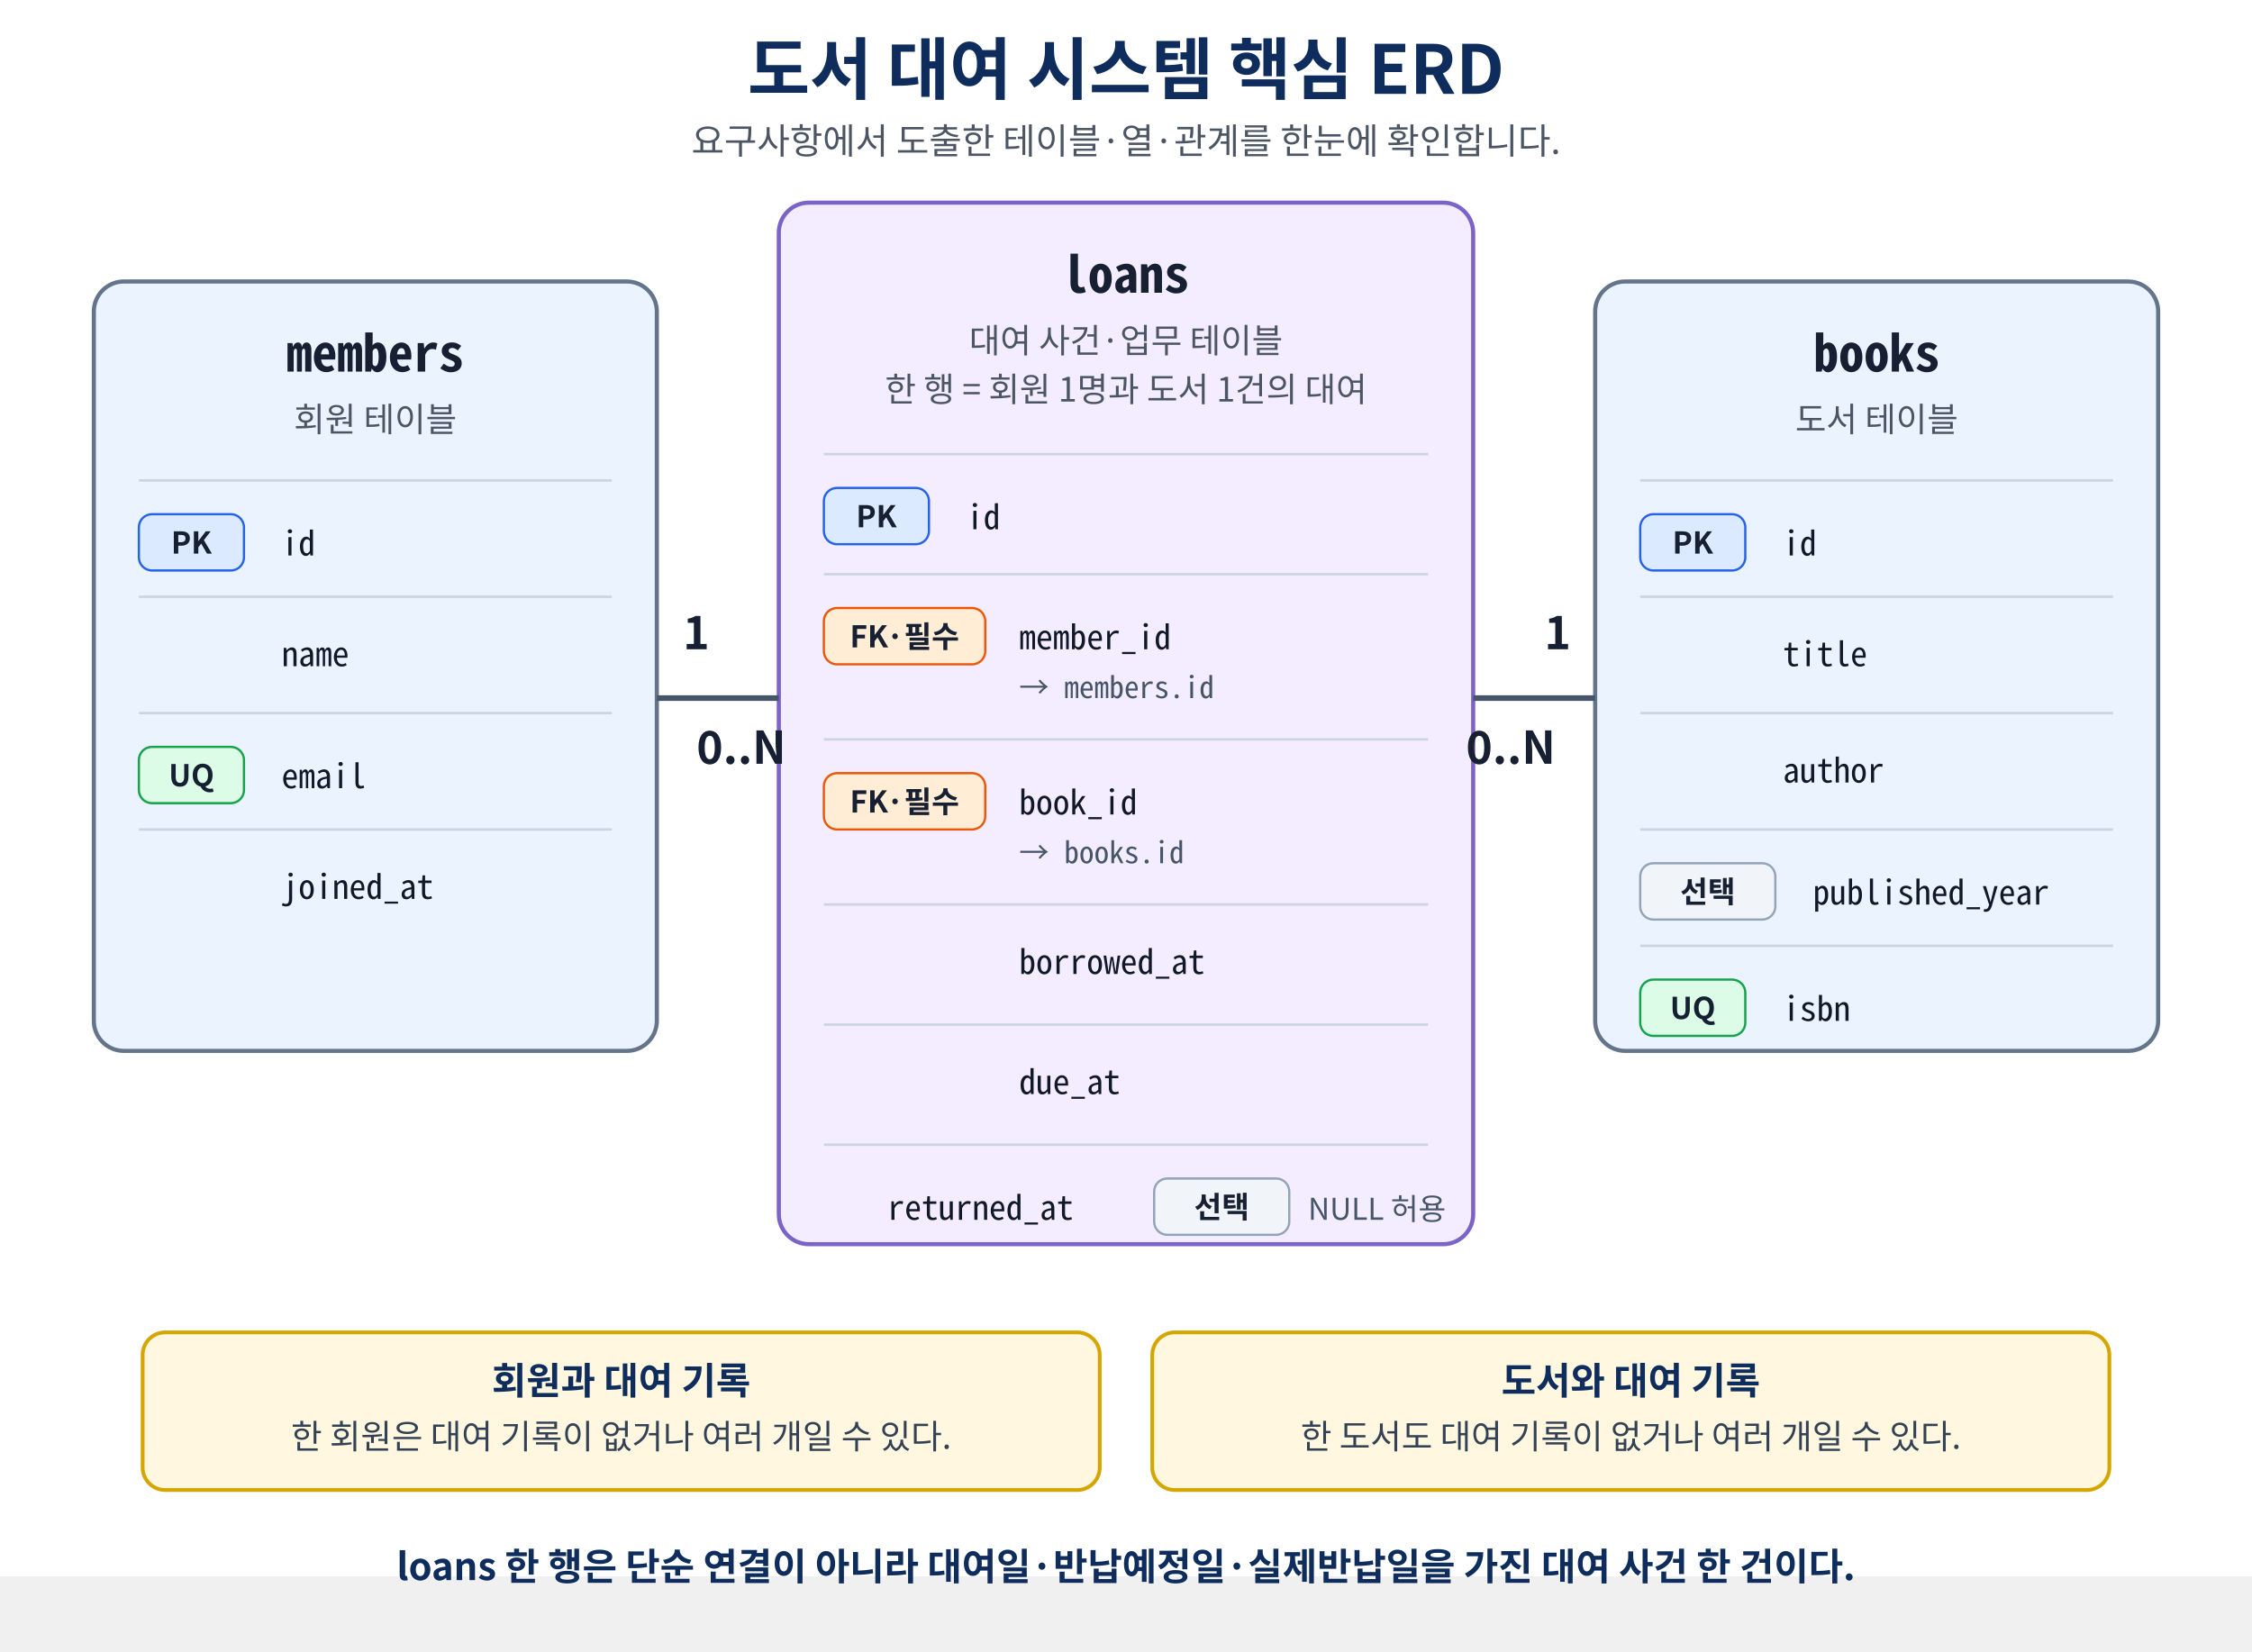
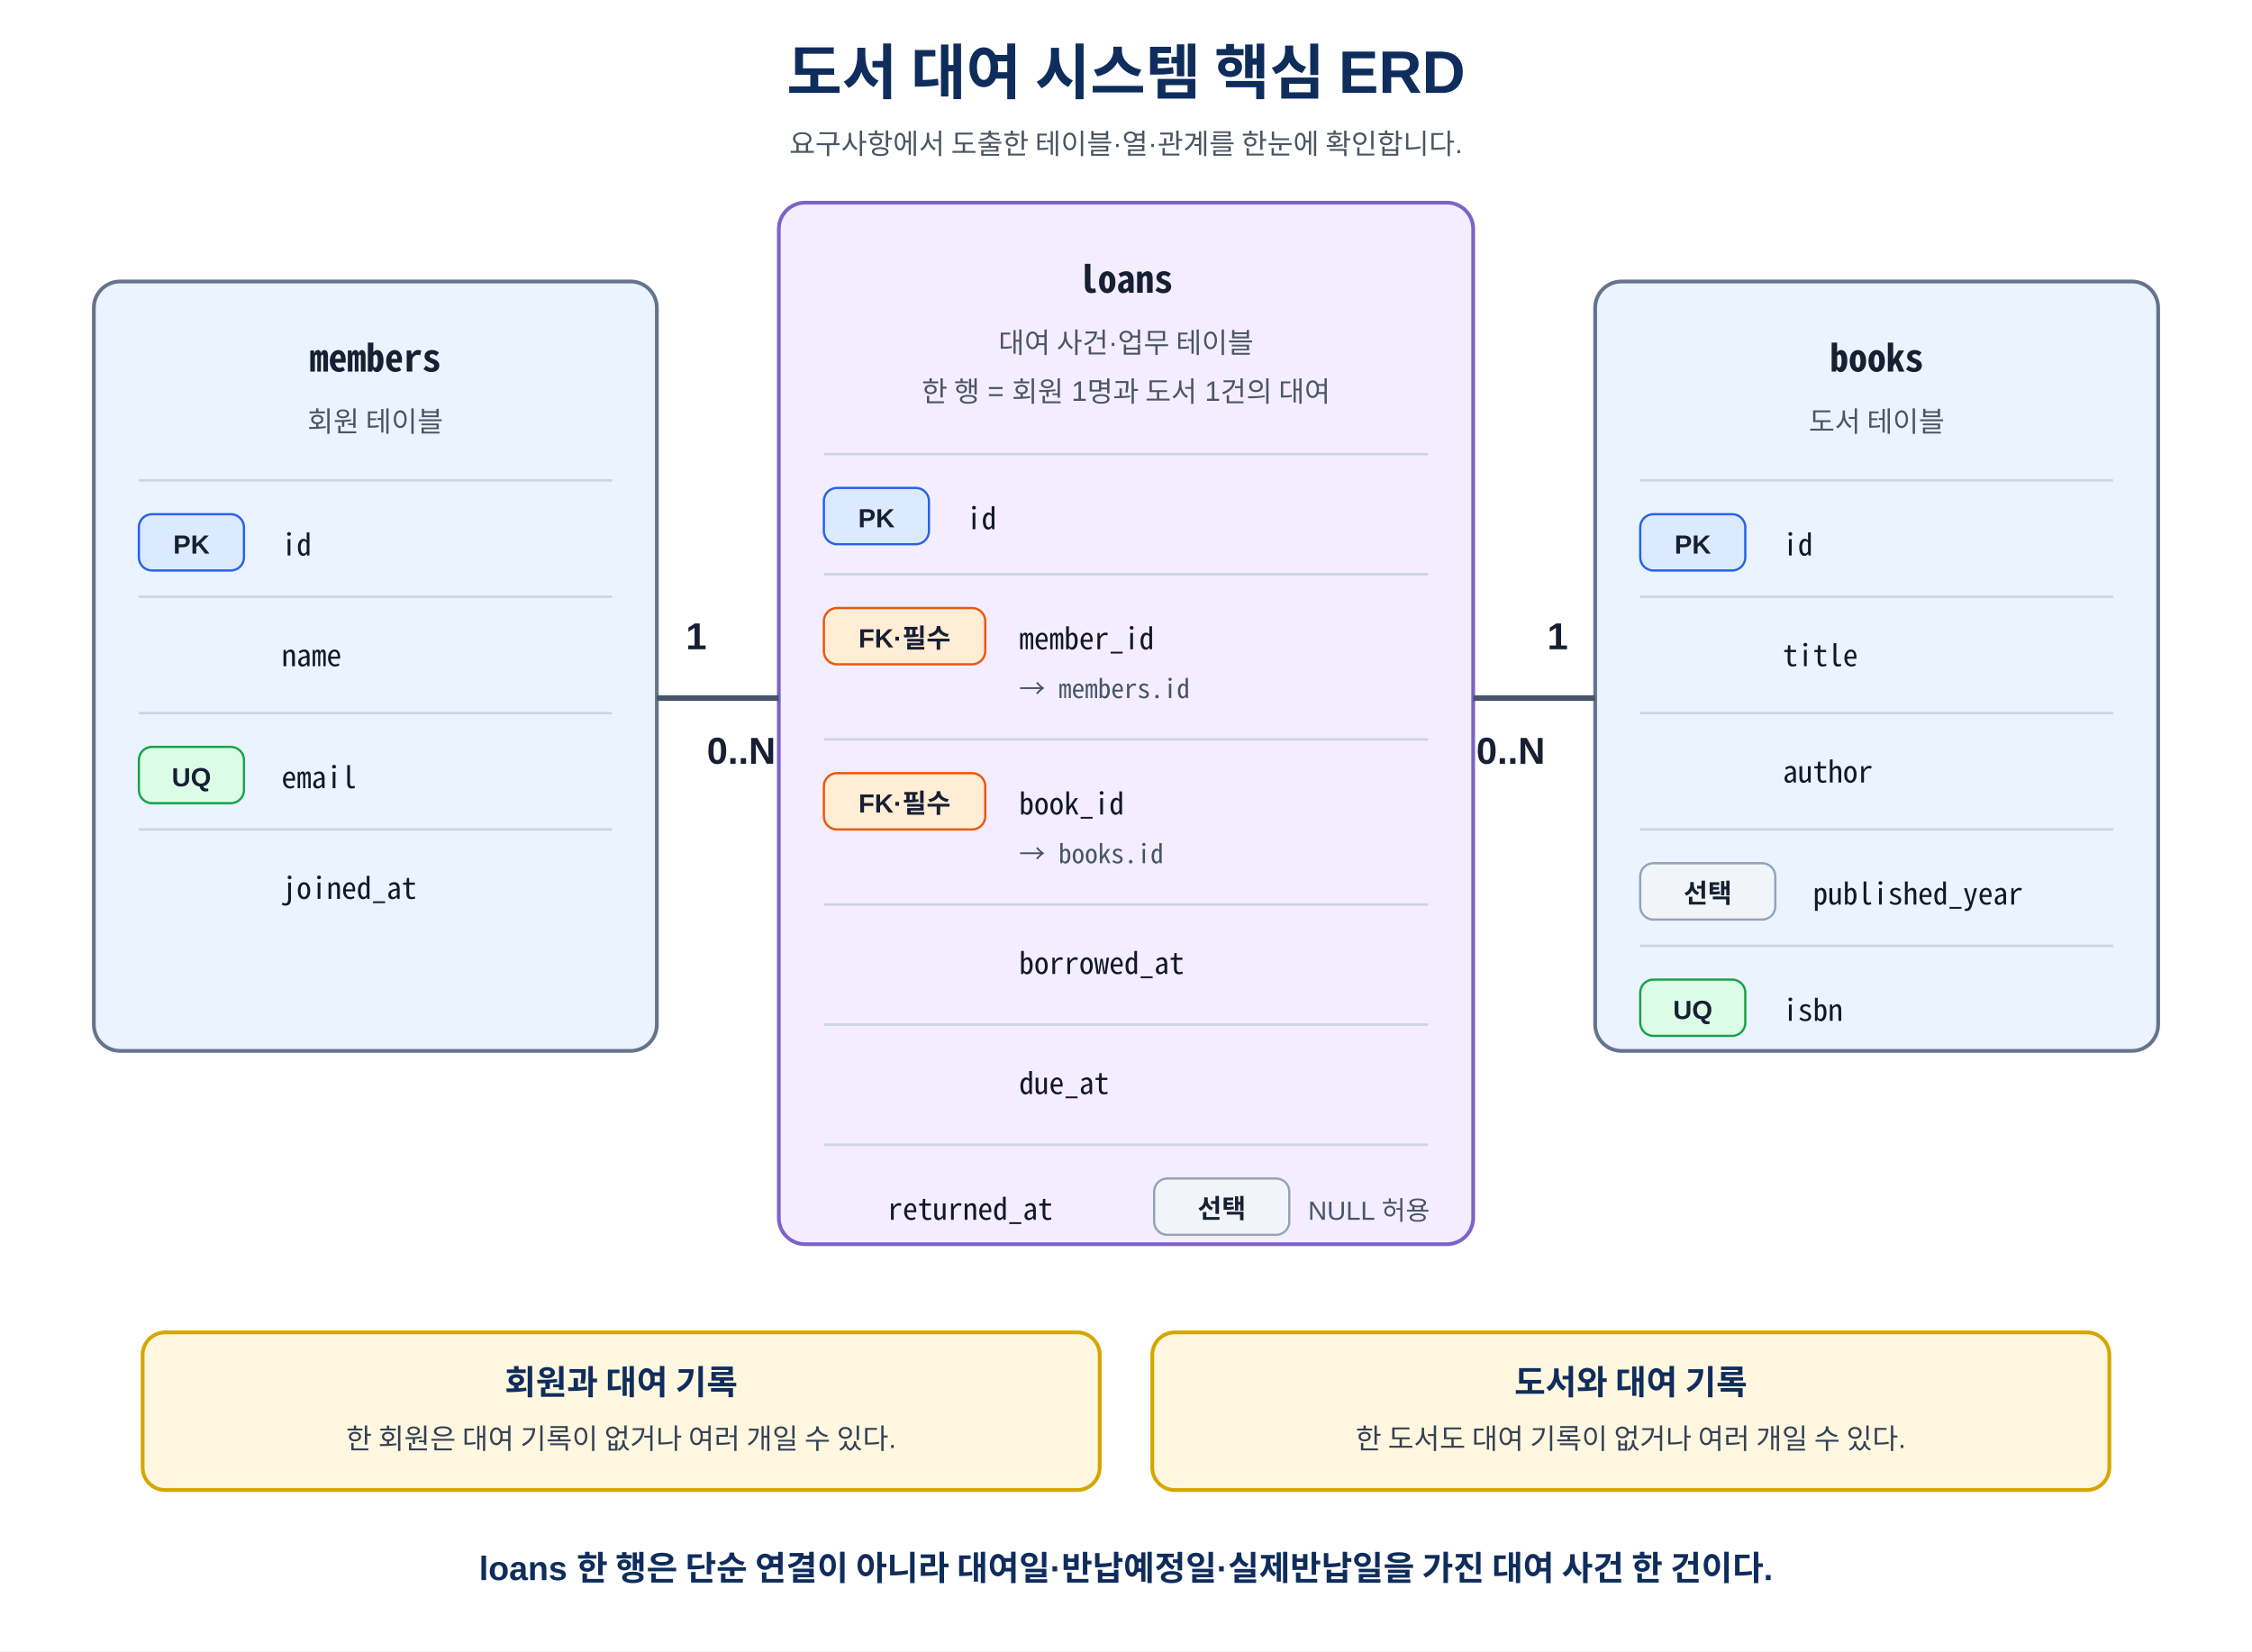
<svg xmlns="http://www.w3.org/2000/svg" width="100%" viewBox="0 0 1200 880" role="img" aria-labelledby="title desc">
  <style>
    text {
-       font-family: "Malgun Gothic", "NanumSquare", "Noto Sans CJK KR", "Apple SD Gothic Neo", "Noto Sans KR", "UnDotum", Arial, sans-serif;
+       font-family: "Malgun Gothic", "Apple SD Gothic Neo", "Noto Sans KR", Arial, sans-serif;
      fill: #1f2937;
    }
-     .code {
-       font-family: Consolas, D2Coding, "Noto Sans Mono CJK KR", Menlo, monospace;
-     }
-     .title {
-       font-size: 36px;
-       font-weight: 700;
-       text-anchor: middle;
-       fill: #0f2d5c;
-     }
-     .subtitle {
-       font-size: 19px;
-       text-anchor: middle;
-       fill: #4b5563;
-     }
-     .card {
-       stroke: #64748b;
-       stroke-width: 2.2;
-       rx: 16;
-     }
-     .entity {
-       fill: #eaf3ff;
-     }
-     .event {
-       fill: #f3edff;
-       stroke: #7c63c7;
-     }
-     .table-name {
-       font-size: 27px;
-       font-weight: 700;
-       text-anchor: middle;
-       fill: #172033;
-     }
-     .role {
-       font-size: 18px;
-       text-anchor: middle;
-       fill: #4b5563;
-     }
-     .row-line {
-       stroke: #cbd5e1;
-       stroke-width: 1.3;
-     }
-     .field {
-       font-size: 18px;
-       fill: #111827;
-     }
-     .ref {
-       font-size: 16px;
-       fill: #475569;
-     }
-     .badge {
-       stroke-width: 1.2;
-       rx: 7;
-     }
-     .pk {
-       fill: #dbeafe;
-       stroke: #2563eb;
-     }
-     .fk {
-       fill: #ffedd5;
-       stroke: #ea580c;
-     }
-     .uq {
-       fill: #dcfce7;
-       stroke: #16a34a;
-     }
-     .nullable {
-       fill: #f1f5f9;
-       stroke: #94a3b8;
-     }
-     .badge-text {
-       font-size: 16px;
-       font-weight: 700;
-       text-anchor: middle;
-       fill: #172033;
-     }
-     .relationship {
-       stroke: #475569;
-       stroke-width: 3;
-       fill: none;
-     }
-     .cardinality {
-       font-size: 24px;
-       font-weight: 700;
-       text-anchor: middle;
-       fill: #172033;
-     }
-     .caption-card {
-       fill: #fff7df;
-       stroke: #d6a600;
-       stroke-width: 2;
-       rx: 12;
-     }
-     .caption {
-       font-size: 20px;
-       font-weight: 700;
-       text-anchor: middle;
-       fill: #0f2d5c;
-     }
-     .caption-small {
-       font-size: 18px;
-       text-anchor: middle;
-       fill: #334155;
-     }
+     .code {font-family: Consolas, D2Coding, "Noto Sans Mono CJK KR", Menlo, monospace;}
+     .title {font-size:32px;font-weight:700;text-anchor:middle;fill:#0f2d5c}
+     .subtitle {font-size:15px;text-anchor:middle;fill:#4b5563}
+     .card {stroke:#64748b;stroke-width:2;rx:14}
+     .entity {fill:#eaf3ff}
+     .event {fill:#f3edff;stroke:#7c63c7}
+     .table-name {font-size:20px;font-weight:700;text-anchor:middle;fill:#172033}
+     .role {font-size:15px;text-anchor:middle;fill:#4b5563}
+     .row-line {stroke:#cbd5e1;stroke-width:1.3}
+     .field {font-size:16px;fill:#111827}
+     .ref {font-size:14px;fill:#475569}
+     .badge {stroke-width:1.2;rx:7}
+     .pk {fill:#dbeafe;stroke:#2563eb}
+     .fk {fill:#ffedd5;stroke:#ea580c}
+     .uq {fill:#dcfce7;stroke:#16a34a}
+     .nullable {fill:#f1f5f9;stroke:#94a3b8}
+     .badge-text {font-size:14px;font-weight:700;text-anchor:middle;fill:#172033}
+     .relationship {stroke:#475569;stroke-width:3;fill:none}
+     .cardinality {font-size:20px;font-weight:700;text-anchor:middle;fill:#172033}
+     .caption-card {fill:#fff7df;stroke:#d6a600;stroke-width:2;rx:12}
+     .caption {font-size:18px;font-weight:700;text-anchor:middle;fill:#0f2d5c}
+     .caption-small {font-size:15px;text-anchor:middle;fill:#334155}
  </style>
-   <rect width="1200" height="840" fill="#ffffff" />
+   <rect width="1200" height="880" fill="#ffffff" />
  <text x="600" y="50" class="title">도서 대여 시스템 핵심 ERD</text>
  <text x="600" y="82" class="subtitle">요구사항에서 도출한 테이블·열·관계를 한눈에 확인합니다.</text>
  <g transform="translate(50 150)">
    <rect width="300" height="410" class="card entity" />
    <text x="150" y="48" class="table-name code">members</text>
    <text x="150" y="80" class="role">회원 테이블</text>
    <line x1="24" y1="106" x2="276" y2="106" class="row-line" />
    <g transform="translate(24 124)">
      <rect width="56" height="30" class="badge pk" />
      <text x="28" y="21" class="badge-text">PK</text>
      <text x="76" y="22" class="field code">id</text>
    </g>
    <line x1="24" y1="168" x2="276" y2="168" class="row-line" />
    <text x="100" y="205" class="field code">name</text>
    <line x1="24" y1="230" x2="276" y2="230" class="row-line" />
    <g transform="translate(24 248)">
      <rect width="56" height="30" class="badge uq" />
      <text x="28" y="21" class="badge-text">UQ</text>
      <text x="76" y="22" class="field code">email</text>
    </g>
    <line x1="24" y1="292" x2="276" y2="292" class="row-line" />
    <text x="100" y="329" class="field code">joined_at</text>
  </g>
  <g transform="translate(415 108)">
    <rect width="370" height="555" class="card event" />
    <text x="185" y="48" class="table-name code">loans</text>
    <text x="185" y="80" class="role">대여 사건·업무 테이블</text>
    <text x="185" y="106" class="role">한 행 = 회원 1명과 도서 1건의 대여</text>
    <line x1="24" y1="134" x2="346" y2="134" class="row-line" />
    <g transform="translate(24 152)">
      <rect width="56" height="30" class="badge pk" />
      <text x="28" y="21" class="badge-text">PK</text>
      <text x="76" y="22" class="field code">id</text>
    </g>
    <line x1="24" y1="198" x2="346" y2="198" class="row-line" />
    <g transform="translate(24 216)">
      <rect width="86" height="30" class="badge fk" />
      <text x="43" y="21" class="badge-text">FK·필수</text>
      <text x="104" y="22" class="field code">member_id</text>
      <text x="104" y="48" class="ref code">→ members.id</text>
    </g>
    <line x1="24" y1="286" x2="346" y2="286" class="row-line" />
    <g transform="translate(24 304)">
      <rect width="86" height="30" class="badge fk" />
      <text x="43" y="21" class="badge-text">FK·필수</text>
      <text x="104" y="22" class="field code">book_id</text>
      <text x="104" y="48" class="ref code">→ books.id</text>
    </g>
    <line x1="24" y1="374" x2="346" y2="374" class="row-line" />
    <text x="128" y="411" class="field code">borrowed_at</text>
    <line x1="24" y1="438" x2="346" y2="438" class="row-line" />
    <text x="128" y="475" class="field code">due_at</text>
    <line x1="24" y1="502" x2="346" y2="502" class="row-line" />
    <g transform="translate(200 520)">
      <rect width="72" height="30" class="badge nullable" />
      <text x="36" y="21" class="badge-text">선택</text>
      <text x="-142" y="22" class="field code">returned_at</text>
      <text x="82" y="22" class="ref">NULL 허용</text>
    </g>
  </g>
  <g transform="translate(850 150)">
    <rect width="300" height="410" class="card entity" />
    <text x="150" y="48" class="table-name code">books</text>
    <text x="150" y="80" class="role">도서 테이블</text>
    <line x1="24" y1="106" x2="276" y2="106" class="row-line" />
    <g transform="translate(24 124)">
      <rect width="56" height="30" class="badge pk" />
      <text x="28" y="21" class="badge-text">PK</text>
      <text x="76" y="22" class="field code">id</text>
    </g>
    <line x1="24" y1="168" x2="276" y2="168" class="row-line" />
    <text x="100" y="205" class="field code">title</text>
    <line x1="24" y1="230" x2="276" y2="230" class="row-line" />
    <text x="100" y="267" class="field code">author</text>
    <line x1="24" y1="292" x2="276" y2="292" class="row-line" />
    <g transform="translate(24 310)">
      <rect width="72" height="30" class="badge nullable" />
      <text x="36" y="21" class="badge-text">선택</text>
      <text x="92" y="22" class="field code">published_year</text>
    </g>
    <line x1="24" y1="354" x2="276" y2="354" class="row-line" />
    <g transform="translate(24 372)">
      <rect width="56" height="30" class="badge uq" />
      <text x="28" y="21" class="badge-text">UQ</text>
      <text x="76" y="22" class="field code">isbn</text>
    </g>
  </g>
  <g>
    <line x1="350" y1="372" x2="415" y2="372" class="relationship" />
    <text x="371" y="346" class="cardinality">1</text>
    <text x="395" y="407" class="cardinality">0..N</text>
    <line x1="785" y1="372" x2="850" y2="372" class="relationship" />
    <text x="805" y="407" class="cardinality">0..N</text>
    <text x="830" y="346" class="cardinality">1</text>
  </g>
  <g>
    <rect x="76" y="710" width="510" height="84" class="caption-card" />
    <text x="331" y="743" class="caption">회원과 대여 기록</text>
    <text x="331" y="772" class="caption-small">한 회원은 대여 기록이 없거나 여러 개일 수 있다.</text>
    <rect x="614" y="710" width="510" height="84" class="caption-card" />
    <text x="869" y="743" class="caption">도서와 대여 기록</text>
    <text x="869" y="772" class="caption-small">한 도서도 대여 기록이 없거나 여러 개일 수 있다.</text>
    <text x="600" y="842" class="caption">loans 한 행은 단순 연결이 아니라 대여일·반납예정일·실제반납일을 가진 대여 사건 한 건이다.</text>
  </g>
</svg>
